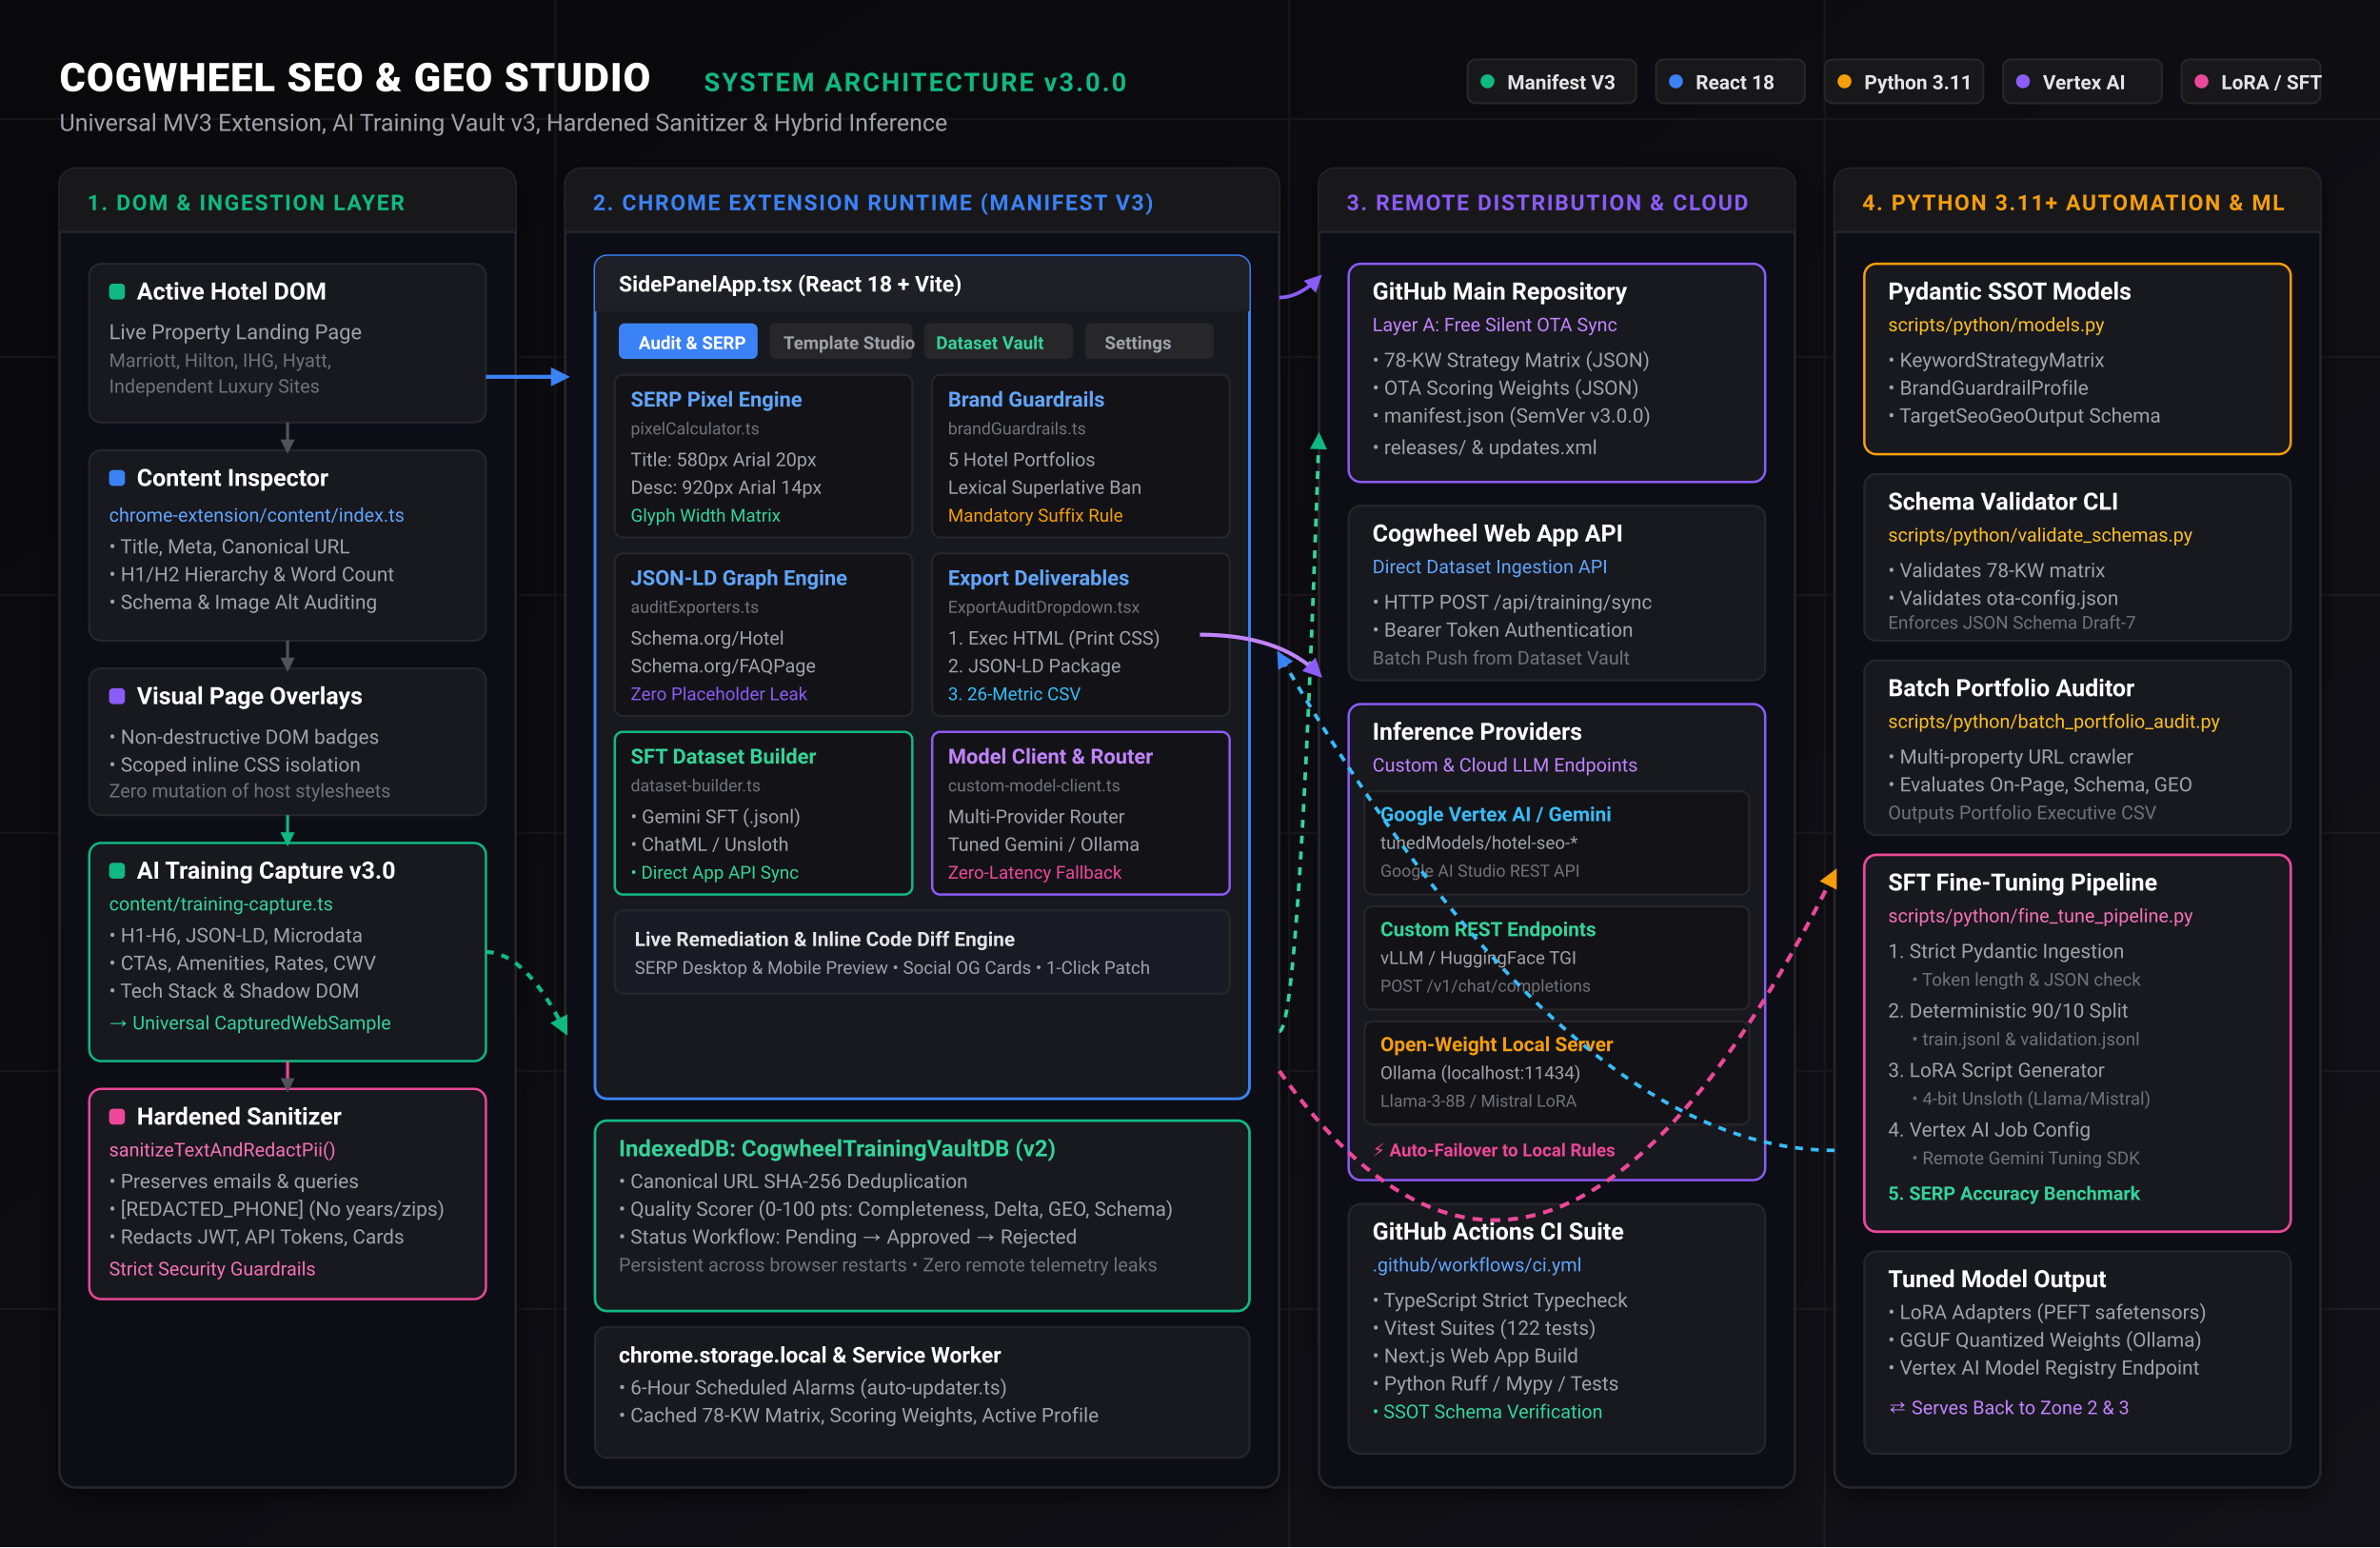
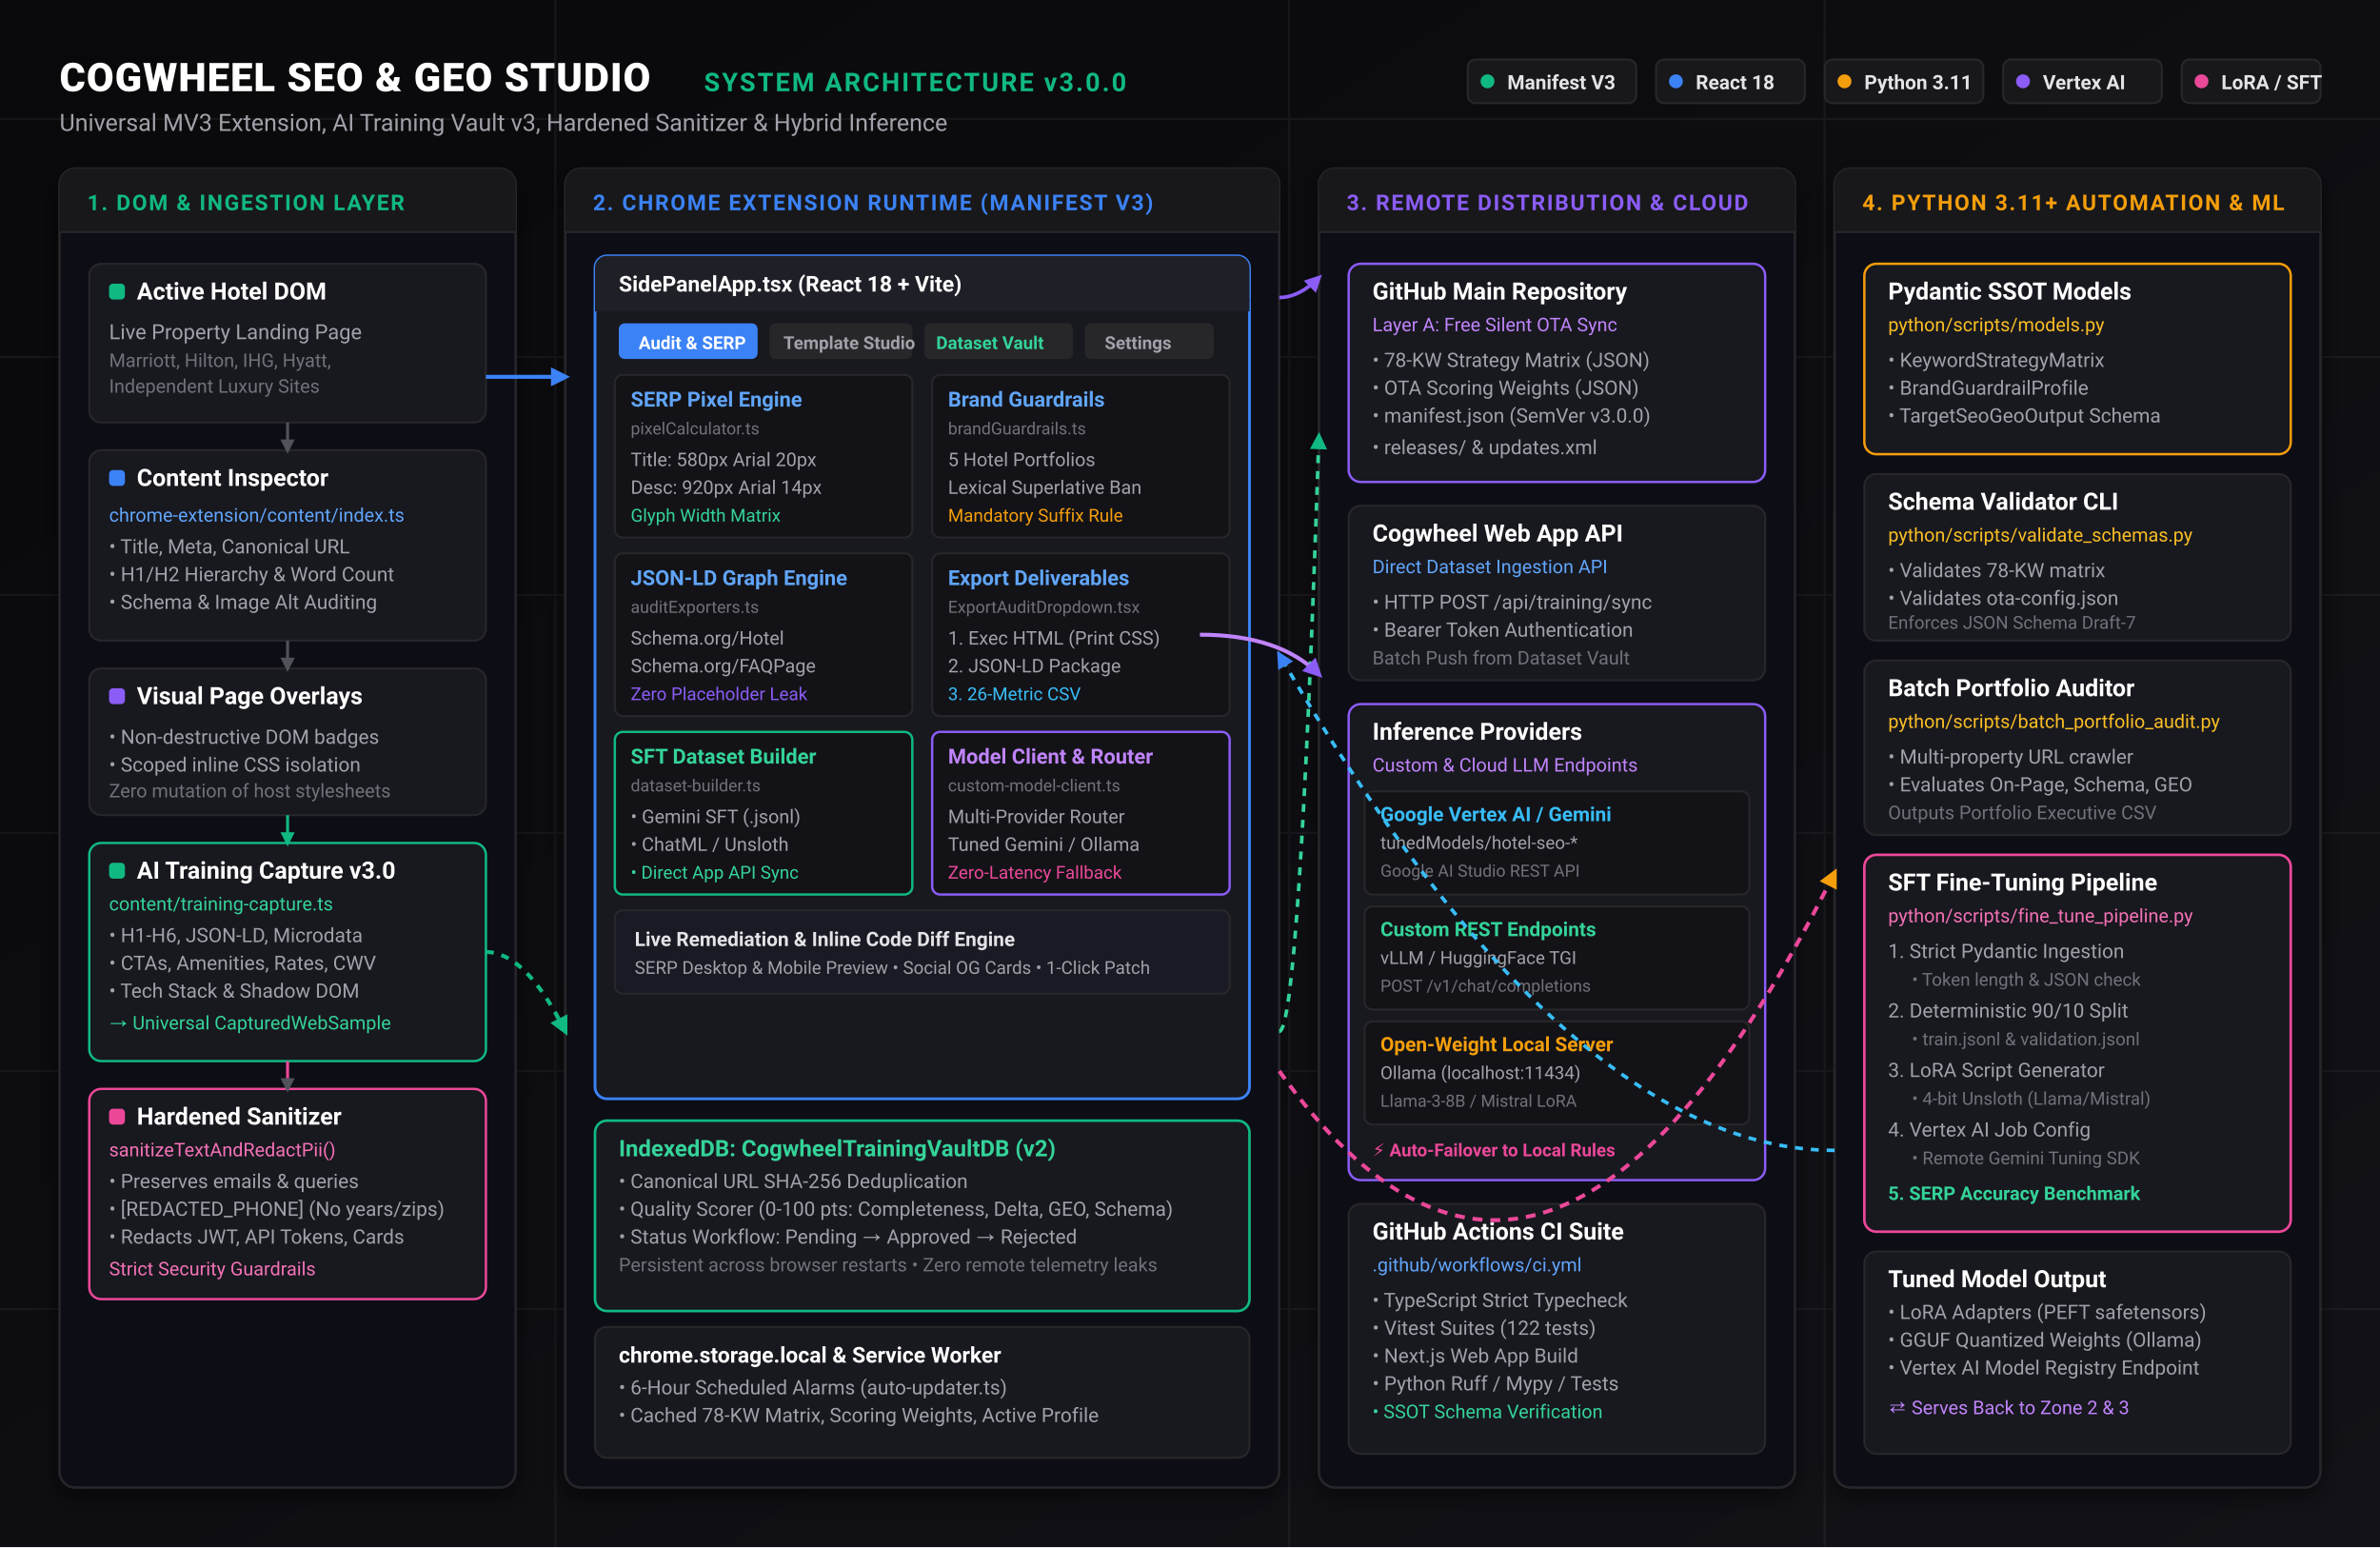
<svg xmlns="http://www.w3.org/2000/svg" viewBox="0 0 1200 780" width="100%" height="100%" style="background:#09090b; font-family: -apple-system, BlinkMacSystemFont, 'Segoe UI', Roboto, Helvetica, Arial, sans-serif;">
  <defs>
    <linearGradient id="bg-grad" x1="0%" y1="0%" x2="100%" y2="100%">
      <stop offset="0%" stop-color="#09090b" />
      <stop offset="50%" stop-color="#0d0d12" />
      <stop offset="100%" stop-color="#121218" />
    </linearGradient>
    <linearGradient id="blue-grad" x1="0%" y1="0%" x2="100%" y2="100%">
      <stop offset="0%" stop-color="#3b82f6" />
      <stop offset="100%" stop-color="#1d4ed8" />
    </linearGradient>
    <linearGradient id="emerald-grad" x1="0%" y1="0%" x2="100%" y2="100%">
      <stop offset="0%" stop-color="#10b981" />
      <stop offset="100%" stop-color="#047857" />
    </linearGradient>
    <linearGradient id="purple-grad" x1="0%" y1="0%" x2="100%" y2="100%">
      <stop offset="0%" stop-color="#8b5cf6" />
      <stop offset="100%" stop-color="#6d28d9" />
    </linearGradient>
    <linearGradient id="amber-grad" x1="0%" y1="0%" x2="100%" y2="100%">
      <stop offset="0%" stop-color="#f59e0b" />
      <stop offset="100%" stop-color="#b45309" />
    </linearGradient>
    <filter id="glow-blue" x="-20%" y="-20%" width="140%" height="140%">
      <feGaussianBlur stdDeviation="6" result="blur" />
      <feComposite in="SourceGraphic" in2="blur" operator="over" />
    </filter>
    <filter id="card-shadow" x="-10%" y="-10%" width="120%" height="120%">
      <feDropShadow dx="0" dy="4" stdDeviation="6" flood-color="#000000" flood-opacity="0.5" />
    </filter>
    <marker id="arrow-blue" viewBox="0 0 10 10" refX="6" refY="5" markerWidth="6" markerHeight="6" orient="auto-start-reverse">
      <path d="M 0 1 L 8 5 L 0 9 z" fill="#3b82f6" />
    </marker>
    <marker id="arrow-emerald" viewBox="0 0 10 10" refX="6" refY="5" markerWidth="6" markerHeight="6" orient="auto-start-reverse">
      <path d="M 0 1 L 8 5 L 0 9 z" fill="#10b981" />
    </marker>
    <marker id="arrow-purple" viewBox="0 0 10 10" refX="6" refY="5" markerWidth="6" markerHeight="6" orient="auto-start-reverse">
      <path d="M 0 1 L 8 5 L 0 9 z" fill="#8b5cf6" />
    </marker>
    <marker id="arrow-amber" viewBox="0 0 10 10" refX="6" refY="5" markerWidth="6" markerHeight="6" orient="auto-start-reverse">
      <path d="M 0 1 L 8 5 L 0 9 z" fill="#f59e0b" />
    </marker>
    <marker id="arrow-gray" viewBox="0 0 10 10" refX="6" refY="5" markerWidth="6" markerHeight="6" orient="auto-start-reverse">
      <path d="M 0 1 L 8 5 L 0 9 z" fill="#52525b" />
    </marker>
  </defs>
  <rect width="1200" height="780" fill="url(#bg-grad)" />
  <g opacity="0.05" stroke="#ffffff" stroke-width="1">
    <line x1="0" y1="60" x2="1200" y2="60" />
    <line x1="0" y1="180" x2="1200" y2="180" />
    <line x1="0" y1="300" x2="1200" y2="300" />
    <line x1="0" y1="420" x2="1200" y2="420" />
    <line x1="0" y1="540" x2="1200" y2="540" />
    <line x1="0" y1="660" x2="1200" y2="660" />
    <line x1="280" y1="0" x2="280" y2="780" />
    <line x1="650" y1="0" x2="650" y2="780" />
    <line x1="920" y1="0" x2="920" y2="780" />
  </g>
  <g transform="translate(30, 22)">
    <text x="0" y="24" fill="#ffffff" font-size="20" font-weight="800" letter-spacing="0.5">COGWHEEL SEO &amp; GEO STUDIO</text>
    <text x="325" y="24" fill="#10b981" font-size="13" font-weight="700" letter-spacing="1">SYSTEM ARCHITECTURE v3.0.0</text>
    <text x="0" y="44" fill="#a1a1aa" font-size="12">Universal MV3 Extension, AI Training Vault v3, Hardened Sanitizer &amp; Hybrid Inference</text>
    <g transform="translate(710, 8)">
      <rect x="0" y="0" width="85" height="22" rx="4" fill="#18181b" stroke="#27272a" />
      <circle cx="10" cy="11" r="3.5" fill="#10b981" />
      <text x="20" y="15" fill="#e4e4e7" font-size="10" font-weight="600">Manifest V3</text>
      <rect x="95" y="0" width="75" height="22" rx="4" fill="#18181b" stroke="#27272a" />
      <circle cx="105" cy="11" r="3.5" fill="#3b82f6" />
      <text x="115" y="15" fill="#e4e4e7" font-size="10" font-weight="600">React 18</text>
      <rect x="180" y="0" width="80" height="22" rx="4" fill="#18181b" stroke="#27272a" />
      <circle cx="190" cy="11" r="3.5" fill="#f59e0b" />
      <text x="200" y="15" fill="#e4e4e7" font-size="10" font-weight="600">Python 3.11</text>
      <rect x="270" y="0" width="80" height="22" rx="4" fill="#18181b" stroke="#27272a" />
      <circle cx="280" cy="11" r="3.5" fill="#8b5cf6" />
      <text x="290" y="15" fill="#e4e4e7" font-size="10" font-weight="600">Vertex AI</text>
      <rect x="360" y="0" width="70" height="22" rx="4" fill="#18181b" stroke="#27272a" />
      <circle cx="370" cy="11" r="3.5" fill="#ec4899" />
      <text x="380" y="15" fill="#e4e4e7" font-size="10" font-weight="600">LoRA / SFT</text>
    </g>
  </g>
  <g transform="translate(30, 85)">
    <rect width="230" height="665" rx="8" fill="#111116" stroke="#27272a" stroke-width="1.2" filter="url(#card-shadow)" />
    <rect width="230" height="32" rx="8" fill="#18181b" />
    <rect y="26" width="230" height="6" fill="#18181b" />
    <line x1="0" y1="32" x2="230" y2="32" stroke="#27272a" />
    <text x="14" y="21" fill="#10b981" font-size="11" font-weight="700" letter-spacing="0.8">1. DOM &amp; INGESTION LAYER</text>
    <g transform="translate(15, 48)">
      <rect width="200" height="80" rx="6" fill="#18181f" stroke="#27272a" />
      <rect x="10" y="10" width="8" height="8" rx="2" fill="#10b981" />
      <text x="24" y="18" fill="#ffffff" font-size="12" font-weight="700">Active Hotel DOM</text>
      <text x="10" y="38" fill="#a1a1aa" font-size="10.5">Live Property Landing Page</text>
      <text x="10" y="52" fill="#71717a" font-size="9.5">Marriott, Hilton, IHG, Hyatt,</text>
      <text x="10" y="65" fill="#71717a" font-size="9.5">Independent Luxury Sites</text>
    </g>
    <g transform="translate(15, 142)">
      <rect width="200" height="96" rx="6" fill="#18181f" stroke="#27272a" />
      <rect x="10" y="10" width="8" height="8" rx="2" fill="#3b82f6" />
      <text x="24" y="18" fill="#ffffff" font-size="12" font-weight="700">Content Inspector</text>
      <text x="10" y="36" fill="#60a5fa" font-size="9.5">chrome-extension/content/index.ts</text>
      <text x="10" y="52" fill="#a1a1aa" font-size="10">• Title, Meta, Canonical URL</text>
      <text x="10" y="66" fill="#a1a1aa" font-size="10">• H1/H2 Hierarchy &amp; Word Count</text>
      <text x="10" y="80" fill="#a1a1aa" font-size="10">• Schema &amp; Image Alt Auditing</text>
    </g>
    <g transform="translate(15, 252)">
      <rect width="200" height="74" rx="6" fill="#18181f" stroke="#27272a" />
      <rect x="10" y="10" width="8" height="8" rx="2" fill="#8b5cf6" />
      <text x="24" y="18" fill="#ffffff" font-size="12" font-weight="700">Visual Page Overlays</text>
      <text x="10" y="38" fill="#a1a1aa" font-size="10">• Non-destructive DOM badges</text>
      <text x="10" y="52" fill="#a1a1aa" font-size="10">• Scoped inline CSS isolation</text>
      <text x="10" y="65" fill="#71717a" font-size="9.5">Zero mutation of host stylesheets</text>
    </g>
    <g transform="translate(15, 340)">
      <rect width="200" height="110" rx="6" fill="#18181f" stroke="#10b981" stroke-width="1.2" />
      <rect x="10" y="10" width="8" height="8" rx="2" fill="#10b981" />
      <text x="24" y="18" fill="#ffffff" font-size="12" font-weight="700">AI Training Capture v3.0</text>
      <text x="10" y="34" fill="#34d399" font-size="9.5">content/training-capture.ts</text>
      <text x="10" y="50" fill="#a1a1aa" font-size="10">• H1-H6, JSON-LD, Microdata</text>
      <text x="10" y="64" fill="#a1a1aa" font-size="10">• CTAs, Amenities, Rates, CWV</text>
      <text x="10" y="78" fill="#a1a1aa" font-size="10">• Tech Stack &amp; Shadow DOM</text>
      <text x="10" y="94" fill="#34d399" font-size="9.5">→ Universal CapturedWebSample</text>
    </g>
    <g transform="translate(15, 464)">
      <rect width="200" height="106" rx="6" fill="#18181f" stroke="#ec4899" stroke-width="1.2" />
      <rect x="10" y="10" width="8" height="8" rx="2" fill="#ec4899" />
      <text x="24" y="18" fill="#ffffff" font-size="12" font-weight="700">Hardened Sanitizer</text>
      <text x="10" y="34" fill="#f472b6" font-size="9.5">sanitizeTextAndRedactPii()</text>
      <text x="10" y="50" fill="#a1a1aa" font-size="10">• Preserves emails &amp; queries</text>
      <text x="10" y="64" fill="#a1a1aa" font-size="10">• [REDACTED_PHONE] (No years/zips)</text>
      <text x="10" y="78" fill="#a1a1aa" font-size="10">• Redacts JWT, API Tokens, Cards</text>
      <text x="10" y="94" fill="#f472b6" font-size="9.5">Strict Security Guardrails</text>
    </g>
    <line x1="115" y1="128" x2="115" y2="142" stroke="#52525b" stroke-width="1.5" marker-end="url(#arrow-gray)" />
    <line x1="115" y1="238" x2="115" y2="252" stroke="#52525b" stroke-width="1.5" marker-end="url(#arrow-gray)" />
    <line x1="115" y1="326" x2="115" y2="340" stroke="#10b981" stroke-width="1.5" marker-end="url(#arrow-emerald)" />
    <line x1="115" y1="450" x2="115" y2="464" stroke="#ec4899" stroke-width="1.5" marker-end="url(#arrow-gray)" />
  </g>
  <g transform="translate(285, 85)">
    <rect width="360" height="665" rx="8" fill="#111116" stroke="#27272a" stroke-width="1.2" filter="url(#card-shadow)" />
    <rect width="360" height="32" rx="8" fill="#18181b" />
    <rect y="26" width="360" height="6" fill="#18181b" />
    <line x1="0" y1="32" x2="360" y2="32" stroke="#27272a" />
    <text x="14" y="21" fill="#3b82f6" font-size="11" font-weight="700" letter-spacing="0.8">2. CHROME EXTENSION RUNTIME (MANIFEST V3)</text>
    <g transform="translate(15, 44)">
      <rect width="330" height="425" rx="6" fill="#18181f" stroke="#3b82f6" stroke-width="1.4" />
      <rect width="330" height="28" rx="6" fill="#1f1f27" />
      <rect y="22" width="330" height="6" fill="#1f1f27" />
      <text x="12" y="18" fill="#ffffff" font-size="11" font-weight="700">SidePanelApp.tsx (React 18 + Vite)</text>
      <g transform="translate(12, 34)">
        <rect x="0" y="0" width="70" height="18" rx="3" fill="#3b82f6" />
        <text x="10" y="13" fill="#ffffff" font-size="9" font-weight="700">Audit &amp; SERP</text>
        <rect x="76" y="0" width="72" height="18" rx="3" fill="#27272a" />
        <text x="83" y="13" fill="#a1a1aa" font-size="9" font-weight="600">Template Studio</text>
        <rect x="154" y="0" width="75" height="18" rx="3" fill="#27272a" />
        <text x="160" y="13" fill="#34d399" font-size="9" font-weight="700">Dataset Vault</text>
        <rect x="235" y="0" width="65" height="18" rx="3" fill="#27272a" />
        <text x="245" y="13" fill="#a1a1aa" font-size="9" font-weight="600">Settings</text>
      </g>
      <g transform="translate(10, 60)">
        <g transform="translate(0, 0)">
          <rect width="150" height="82" rx="4" fill="#131317" stroke="#27272a" />
          <text x="8" y="16" fill="#60a5fa" font-size="10.5" font-weight="700">SERP Pixel Engine</text>
          <text x="8" y="30" fill="#71717a" font-size="8.5">pixelCalculator.ts</text>
          <text x="8" y="46" fill="#a1a1aa" font-size="9.5">Title: 580px Arial 20px</text>
          <text x="8" y="60" fill="#a1a1aa" font-size="9.5">Desc: 920px Arial 14px</text>
          <text x="8" y="74" fill="#34d399" font-size="9">Glyph Width Matrix</text>
        </g>
        <g transform="translate(160, 0)">
          <rect width="150" height="82" rx="4" fill="#131317" stroke="#27272a" />
          <text x="8" y="16" fill="#60a5fa" font-size="10.5" font-weight="700">Brand Guardrails</text>
          <text x="8" y="30" fill="#71717a" font-size="8.5">brandGuardrails.ts</text>
          <text x="8" y="46" fill="#a1a1aa" font-size="9.5">5 Hotel Portfolios</text>
          <text x="8" y="60" fill="#a1a1aa" font-size="9.5">Lexical Superlative Ban</text>
          <text x="8" y="74" fill="#f59e0b" font-size="9">Mandatory Suffix Rule</text>
        </g>
        <g transform="translate(0, 90)">
          <rect width="150" height="82" rx="4" fill="#131317" stroke="#27272a" />
          <text x="8" y="16" fill="#60a5fa" font-size="10.5" font-weight="700">JSON-LD Graph Engine</text>
          <text x="8" y="30" fill="#71717a" font-size="8.5">auditExporters.ts</text>
          <text x="8" y="46" fill="#a1a1aa" font-size="9.5">Schema.org/Hotel</text>
          <text x="8" y="60" fill="#a1a1aa" font-size="9.5">Schema.org/FAQPage</text>
          <text x="8" y="74" fill="#8b5cf6" font-size="9">Zero Placeholder Leak</text>
        </g>
        <g transform="translate(160, 90)">
          <rect width="150" height="82" rx="4" fill="#131317" stroke="#27272a" />
          <text x="8" y="16" fill="#60a5fa" font-size="10.5" font-weight="700">Export Deliverables</text>
          <text x="8" y="30" fill="#71717a" font-size="8.5">ExportAuditDropdown.tsx</text>
          <text x="8" y="46" fill="#a1a1aa" font-size="9.5">1. Exec HTML (Print CSS)</text>
          <text x="8" y="60" fill="#a1a1aa" font-size="9.5">2. JSON-LD Package</text>
          <text x="8" y="74" fill="#38bdf8" font-size="9">3. 26-Metric CSV</text>
        </g>
        <g transform="translate(0, 180)">
          <rect width="150" height="82" rx="4" fill="#131317" stroke="#10b981" stroke-width="1.2" />
          <text x="8" y="16" fill="#34d399" font-size="10.5" font-weight="700">SFT Dataset Builder</text>
          <text x="8" y="30" fill="#71717a" font-size="8.5">dataset-builder.ts</text>
          <text x="8" y="46" fill="#a1a1aa" font-size="9.5">• Gemini SFT (.jsonl)</text>
          <text x="8" y="60" fill="#a1a1aa" font-size="9.5">• ChatML / Unsloth</text>
          <text x="8" y="74" fill="#34d399" font-size="9">• Direct App API Sync</text>
        </g>
        <g transform="translate(160, 180)">
          <rect width="150" height="82" rx="4" fill="#131317" stroke="#8b5cf6" stroke-width="1.2" />
          <text x="8" y="16" fill="#c084fc" font-size="10.5" font-weight="700">Model Client &amp; Router</text>
          <text x="8" y="30" fill="#71717a" font-size="8.5">custom-model-client.ts</text>
          <text x="8" y="46" fill="#a1a1aa" font-size="9.5">Multi-Provider Router</text>
          <text x="8" y="60" fill="#a1a1aa" font-size="9.5">Tuned Gemini / Ollama</text>
          <text x="8" y="74" fill="#ec4899" font-size="9">Zero-Latency Fallback</text>
        </g>
        <g transform="translate(0, 270)">
          <rect width="310" height="42" rx="4" fill="#1a1a24" stroke="#27272a" />
          <text x="10" y="18" fill="#e4e4e7" font-size="10" font-weight="700">Live Remediation &amp; Inline Code Diff Engine</text>
          <text x="10" y="32" fill="#a1a1aa" font-size="9">SERP Desktop &amp; Mobile Preview • Social OG Cards • 1-Click Patch</text>
        </g>
      </g>
    </g>
    <g transform="translate(15, 480)">
      <g transform="translate(0, 0)">
        <rect width="330" height="96" rx="6" fill="#18181f" stroke="#10b981" stroke-width="1.3" />
        <text x="12" y="18" fill="#34d399" font-size="11.5" font-weight="700">IndexedDB: CogwheelTrainingVaultDB (v2)</text>
        <text x="12" y="34" fill="#a1a1aa" font-size="10">• Canonical URL SHA-256 Deduplication</text>
        <text x="12" y="48" fill="#a1a1aa" font-size="10">• Quality Scorer (0-100 pts: Completeness, Delta, GEO, Schema)</text>
        <text x="12" y="62" fill="#a1a1aa" font-size="10">• Status Workflow: Pending → Approved → Rejected</text>
        <text x="12" y="76" fill="#71717a" font-size="9.5">Persistent across browser restarts • Zero remote telemetry leaks</text>
      </g>
      <g transform="translate(0, 104)">
        <rect width="330" height="66" rx="6" fill="#18181f" stroke="#27272a" />
        <text x="12" y="18" fill="#ffffff" font-size="11" font-weight="700">chrome.storage.local &amp; Service Worker</text>
        <text x="12" y="34" fill="#a1a1aa" font-size="10">• 6-Hour Scheduled Alarms (auto-updater.ts)</text>
        <text x="12" y="48" fill="#a1a1aa" font-size="10">• Cached 78-KW Matrix, Scoring Weights, Active Profile</text>
      </g>
    </g>
  </g>
  <g transform="translate(665, 85)">
    <rect width="240" height="665" rx="8" fill="#111116" stroke="#27272a" stroke-width="1.2" filter="url(#card-shadow)" />
    <rect width="240" height="32" rx="8" fill="#18181b" />
    <rect y="26" width="240" height="6" fill="#18181b" />
    <line x1="0" y1="32" x2="240" y2="32" stroke="#27272a" />
    <text x="14" y="21" fill="#8b5cf6" font-size="11" font-weight="700" letter-spacing="0.8">3. REMOTE DISTRIBUTION &amp; CLOUD</text>
    <g transform="translate(15, 48)">
      <rect width="210" height="110" rx="6" fill="#18181f" stroke="#8b5cf6" stroke-width="1.2" />
      <text x="12" y="18" fill="#ffffff" font-size="12" font-weight="700">GitHub Main Repository</text>
      <text x="12" y="34" fill="#c084fc" font-size="9.5">Layer A: Free Silent OTA Sync</text>
      <text x="12" y="52" fill="#a1a1aa" font-size="10">• 78-KW Strategy Matrix (JSON)</text>
      <text x="12" y="66" fill="#a1a1aa" font-size="10">• OTA Scoring Weights (JSON)</text>
      <text x="12" y="80" fill="#a1a1aa" font-size="10">• manifest.json (SemVer v3.0.0)</text>
      <text x="12" y="96" fill="#a1a1aa" font-size="10">• releases/ &amp; updates.xml</text>
    </g>
    <g transform="translate(15, 170)">
      <rect width="210" height="88" rx="6" fill="#18181f" stroke="#27272a" />
      <text x="12" y="18" fill="#ffffff" font-size="12" font-weight="700">Cogwheel Web App API</text>
      <text x="12" y="34" fill="#60a5fa" font-size="9.5">Direct Dataset Ingestion API</text>
      <text x="12" y="52" fill="#a1a1aa" font-size="10">• HTTP POST /api/training/sync</text>
      <text x="12" y="66" fill="#a1a1aa" font-size="10">• Bearer Token Authentication</text>
      <text x="12" y="80" fill="#71717a" font-size="9.5">Batch Push from Dataset Vault</text>
    </g>
    <g transform="translate(15, 270)">
      <rect width="210" height="240" rx="6" fill="#18181f" stroke="#8b5cf6" stroke-width="1.2" />
      <text x="12" y="18" fill="#ffffff" font-size="12" font-weight="700">Inference Providers</text>
      <text x="12" y="34" fill="#c084fc" font-size="9.5">Custom &amp; Cloud LLM Endpoints</text>
      <g transform="translate(8, 44)">
        <rect width="194" height="52" rx="4" fill="#131317" stroke="#27272a" />
        <text x="8" y="15" fill="#38bdf8" font-size="10" font-weight="700">Google Vertex AI / Gemini</text>
        <text x="8" y="29" fill="#a1a1aa" font-size="9">tunedModels/hotel-seo-*</text>
        <text x="8" y="43" fill="#71717a" font-size="8.5">Google AI Studio REST API</text>
      </g>
      <g transform="translate(8, 102)">
        <rect width="194" height="52" rx="4" fill="#131317" stroke="#27272a" />
        <text x="8" y="15" fill="#34d399" font-size="10" font-weight="700">Custom REST Endpoints</text>
        <text x="8" y="29" fill="#a1a1aa" font-size="9">vLLM / HuggingFace TGI</text>
        <text x="8" y="43" fill="#71717a" font-size="8.5">POST /v1/chat/completions</text>
      </g>
      <g transform="translate(8, 160)">
        <rect width="194" height="52" rx="4" fill="#131317" stroke="#27272a" />
        <text x="8" y="15" fill="#f59e0b" font-size="10" font-weight="700">Open-Weight Local Server</text>
        <text x="8" y="29" fill="#a1a1aa" font-size="9">Ollama (localhost:11434)</text>
        <text x="8" y="43" fill="#71717a" font-size="8.5">Llama-3-8B / Mistral LoRA</text>
      </g>
      <text x="12" y="228" fill="#ec4899" font-size="9" font-weight="600">⚡ Auto-Failover to Local Rules</text>
    </g>
    <g transform="translate(15, 522)">
      <rect width="210" height="126" rx="6" fill="#18181f" stroke="#27272a" />
      <text x="12" y="18" fill="#ffffff" font-size="12" font-weight="700">GitHub Actions CI Suite</text>
      <text x="12" y="34" fill="#60a5fa" font-size="9.5">.github/workflows/ci.yml</text>
      <text x="12" y="52" fill="#a1a1aa" font-size="10">• TypeScript Strict Typecheck</text>
      <text x="12" y="66" fill="#a1a1aa" font-size="10">• Vitest Suites (122 tests)</text>
      <text x="12" y="80" fill="#a1a1aa" font-size="10">• Next.js Web App Build</text>
      <text x="12" y="94" fill="#a1a1aa" font-size="10">• Python Ruff / Mypy / Tests</text>
      <text x="12" y="108" fill="#34d399" font-size="9.5">• SSOT Schema Verification</text>
    </g>
  </g>
  <g transform="translate(925, 85)">
    <rect width="245" height="665" rx="8" fill="#111116" stroke="#27272a" stroke-width="1.2" filter="url(#card-shadow)" />
    <rect width="245" height="32" rx="8" fill="#18181b" />
    <rect y="26" width="245" height="6" fill="#18181b" />
    <line x1="0" y1="32" x2="245" y2="32" stroke="#27272a" />
    <text x="14" y="21" fill="#f59e0b" font-size="11" font-weight="700" letter-spacing="0.8">4. PYTHON 3.11+ AUTOMATION &amp; ML</text>
    <g transform="translate(15, 48)">
      <rect width="215" height="96" rx="6" fill="#18181f" stroke="#f59e0b" stroke-width="1.2" />
      <text x="12" y="18" fill="#ffffff" font-size="12" font-weight="700">Pydantic SSOT Models</text>
-       <text x="12" y="34" fill="#fbbf24" font-size="9.5">scripts/python/models.py</text>
+       <text x="12" y="34" fill="#fbbf24" font-size="9.5">python/scripts/models.py</text>
      <text x="12" y="52" fill="#a1a1aa" font-size="10">• KeywordStrategyMatrix</text>
      <text x="12" y="66" fill="#a1a1aa" font-size="10">• BrandGuardrailProfile</text>
      <text x="12" y="80" fill="#a1a1aa" font-size="10">• TargetSeoGeoOutput Schema</text>
    </g>
    <g transform="translate(15, 154)">
      <rect width="215" height="84" rx="6" fill="#18181f" stroke="#27272a" />
      <text x="12" y="18" fill="#ffffff" font-size="12" font-weight="700">Schema Validator CLI</text>
-       <text x="12" y="34" fill="#fbbf24" font-size="9.5">scripts/python/validate_schemas.py</text>
+       <text x="12" y="34" fill="#fbbf24" font-size="9.5">python/scripts/validate_schemas.py</text>
      <text x="12" y="52" fill="#a1a1aa" font-size="10">• Validates 78-KW matrix</text>
      <text x="12" y="66" fill="#a1a1aa" font-size="10">• Validates ota-config.json</text>
      <text x="12" y="78" fill="#71717a" font-size="9">Enforces JSON Schema Draft-7</text>
    </g>
    <g transform="translate(15, 248)">
      <rect width="215" height="88" rx="6" fill="#18181f" stroke="#27272a" />
      <text x="12" y="18" fill="#ffffff" font-size="12" font-weight="700">Batch Portfolio Auditor</text>
-       <text x="12" y="34" fill="#fbbf24" font-size="9.5">scripts/python/batch_portfolio_audit.py</text>
+       <text x="12" y="34" fill="#fbbf24" font-size="9.5">python/scripts/batch_portfolio_audit.py</text>
      <text x="12" y="52" fill="#a1a1aa" font-size="10">• Multi-property URL crawler</text>
      <text x="12" y="66" fill="#a1a1aa" font-size="10">• Evaluates On-Page, Schema, GEO</text>
      <text x="12" y="80" fill="#71717a" font-size="9.5">Outputs Portfolio Executive CSV</text>
    </g>
    <g transform="translate(15, 346)">
      <rect width="215" height="190" rx="6" fill="#18181f" stroke="#ec4899" stroke-width="1.3" />
      <text x="12" y="18" fill="#ffffff" font-size="12" font-weight="700">SFT Fine-Tuning Pipeline</text>
-       <text x="12" y="34" fill="#f472b6" font-size="9.5">scripts/python/fine_tune_pipeline.py</text>
+       <text x="12" y="34" fill="#f472b6" font-size="9.5">python/scripts/fine_tune_pipeline.py</text>
      <text x="12" y="52" fill="#a1a1aa" font-size="10">1. Strict Pydantic Ingestion</text>
      <text x="24" y="66" fill="#71717a" font-size="9">• Token length &amp; JSON check</text>
      <text x="12" y="82" fill="#a1a1aa" font-size="10">2. Deterministic 90/10 Split</text>
      <text x="24" y="96" fill="#71717a" font-size="9">• train.jsonl &amp; validation.jsonl</text>
      <text x="12" y="112" fill="#a1a1aa" font-size="10">3. LoRA Script Generator</text>
      <text x="24" y="126" fill="#71717a" font-size="9">• 4-bit Unsloth (Llama/Mistral)</text>
      <text x="12" y="142" fill="#a1a1aa" font-size="10">4. Vertex AI Job Config</text>
      <text x="24" y="156" fill="#71717a" font-size="9">• Remote Gemini Tuning SDK</text>
      <text x="12" y="174" fill="#34d399" font-size="9.5" font-weight="600">5. SERP Accuracy Benchmark</text>
    </g>
    <g transform="translate(15, 546)">
      <rect width="215" height="102" rx="6" fill="#18181f" stroke="#27272a" />
      <text x="12" y="18" fill="#ffffff" font-size="12" font-weight="700">Tuned Model Output</text>
      <text x="12" y="34" fill="#a1a1aa" font-size="10">• LoRA Adapters (PEFT safetensors)</text>
      <text x="12" y="48" fill="#a1a1aa" font-size="10">• GGUF Quantized Weights (Ollama)</text>
      <text x="12" y="62" fill="#a1a1aa" font-size="10">• Vertex AI Model Registry Endpoint</text>
      <text x="12" y="82" fill="#c084fc" font-size="9.5">⇄ Serves Back to Zone 2 &amp; 3</text>
    </g>
  </g>
  <path d="M 245 480 Q 265 480, 285 520" fill="none" stroke="#10b981" stroke-width="2" stroke-dasharray="4,4" marker-end="url(#arrow-emerald)" />
  <path d="M 245 190 Q 265 190, 285 190" fill="none" stroke="#3b82f6" stroke-width="2" marker-end="url(#arrow-blue)" />
  <path d="M 645 150 Q 655 150, 665 140" fill="none" stroke="#8b5cf6" stroke-width="1.8" marker-end="url(#arrow-purple)" />
  <path d="M 645 520 Q 655 520, 665 220" fill="none" stroke="#34d399" stroke-width="1.8" stroke-dasharray="4,4" marker-end="url(#arrow-emerald)" />
  <path d="M 605 320 Q 645 320, 665 340" fill="none" stroke="#c084fc" stroke-width="2" marker-end="url(#arrow-purple)" />
  <path d="M 645 540 Q 780 730, 925 440" fill="none" stroke="#ec4899" stroke-width="2" stroke-dasharray="5,4" marker-end="url(#arrow-amber)" />
  <path d="M 925 580 Q 790 580, 645 330" fill="none" stroke="#38bdf8" stroke-width="1.8" stroke-dasharray="4,4" marker-end="url(#arrow-blue)" />
</svg>
